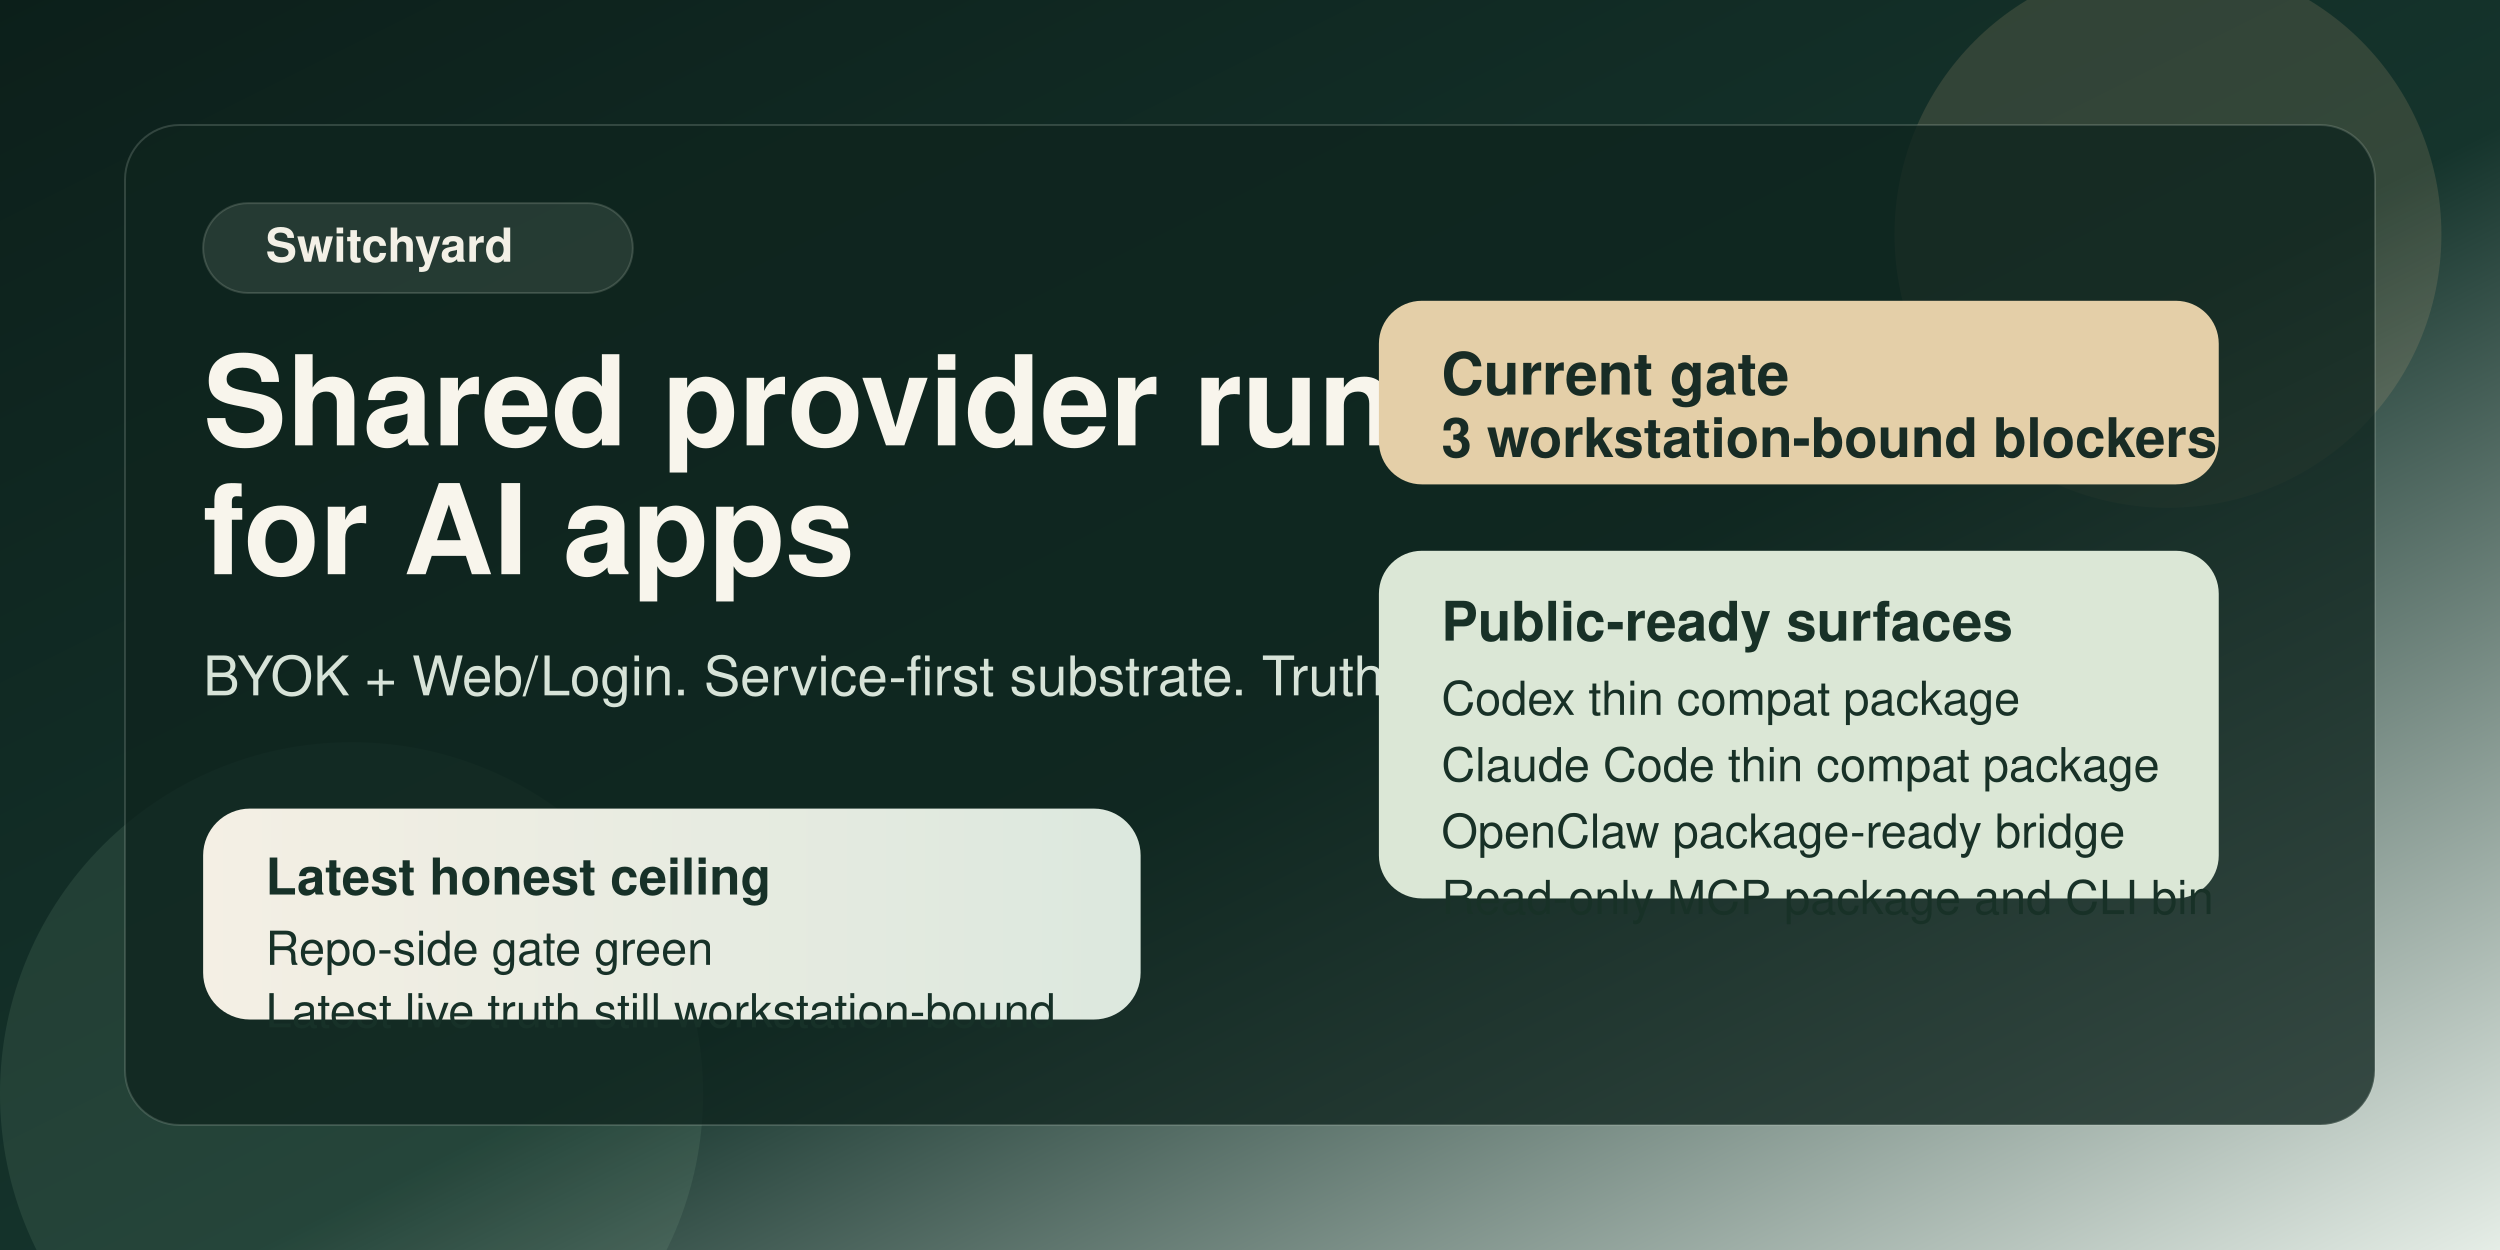
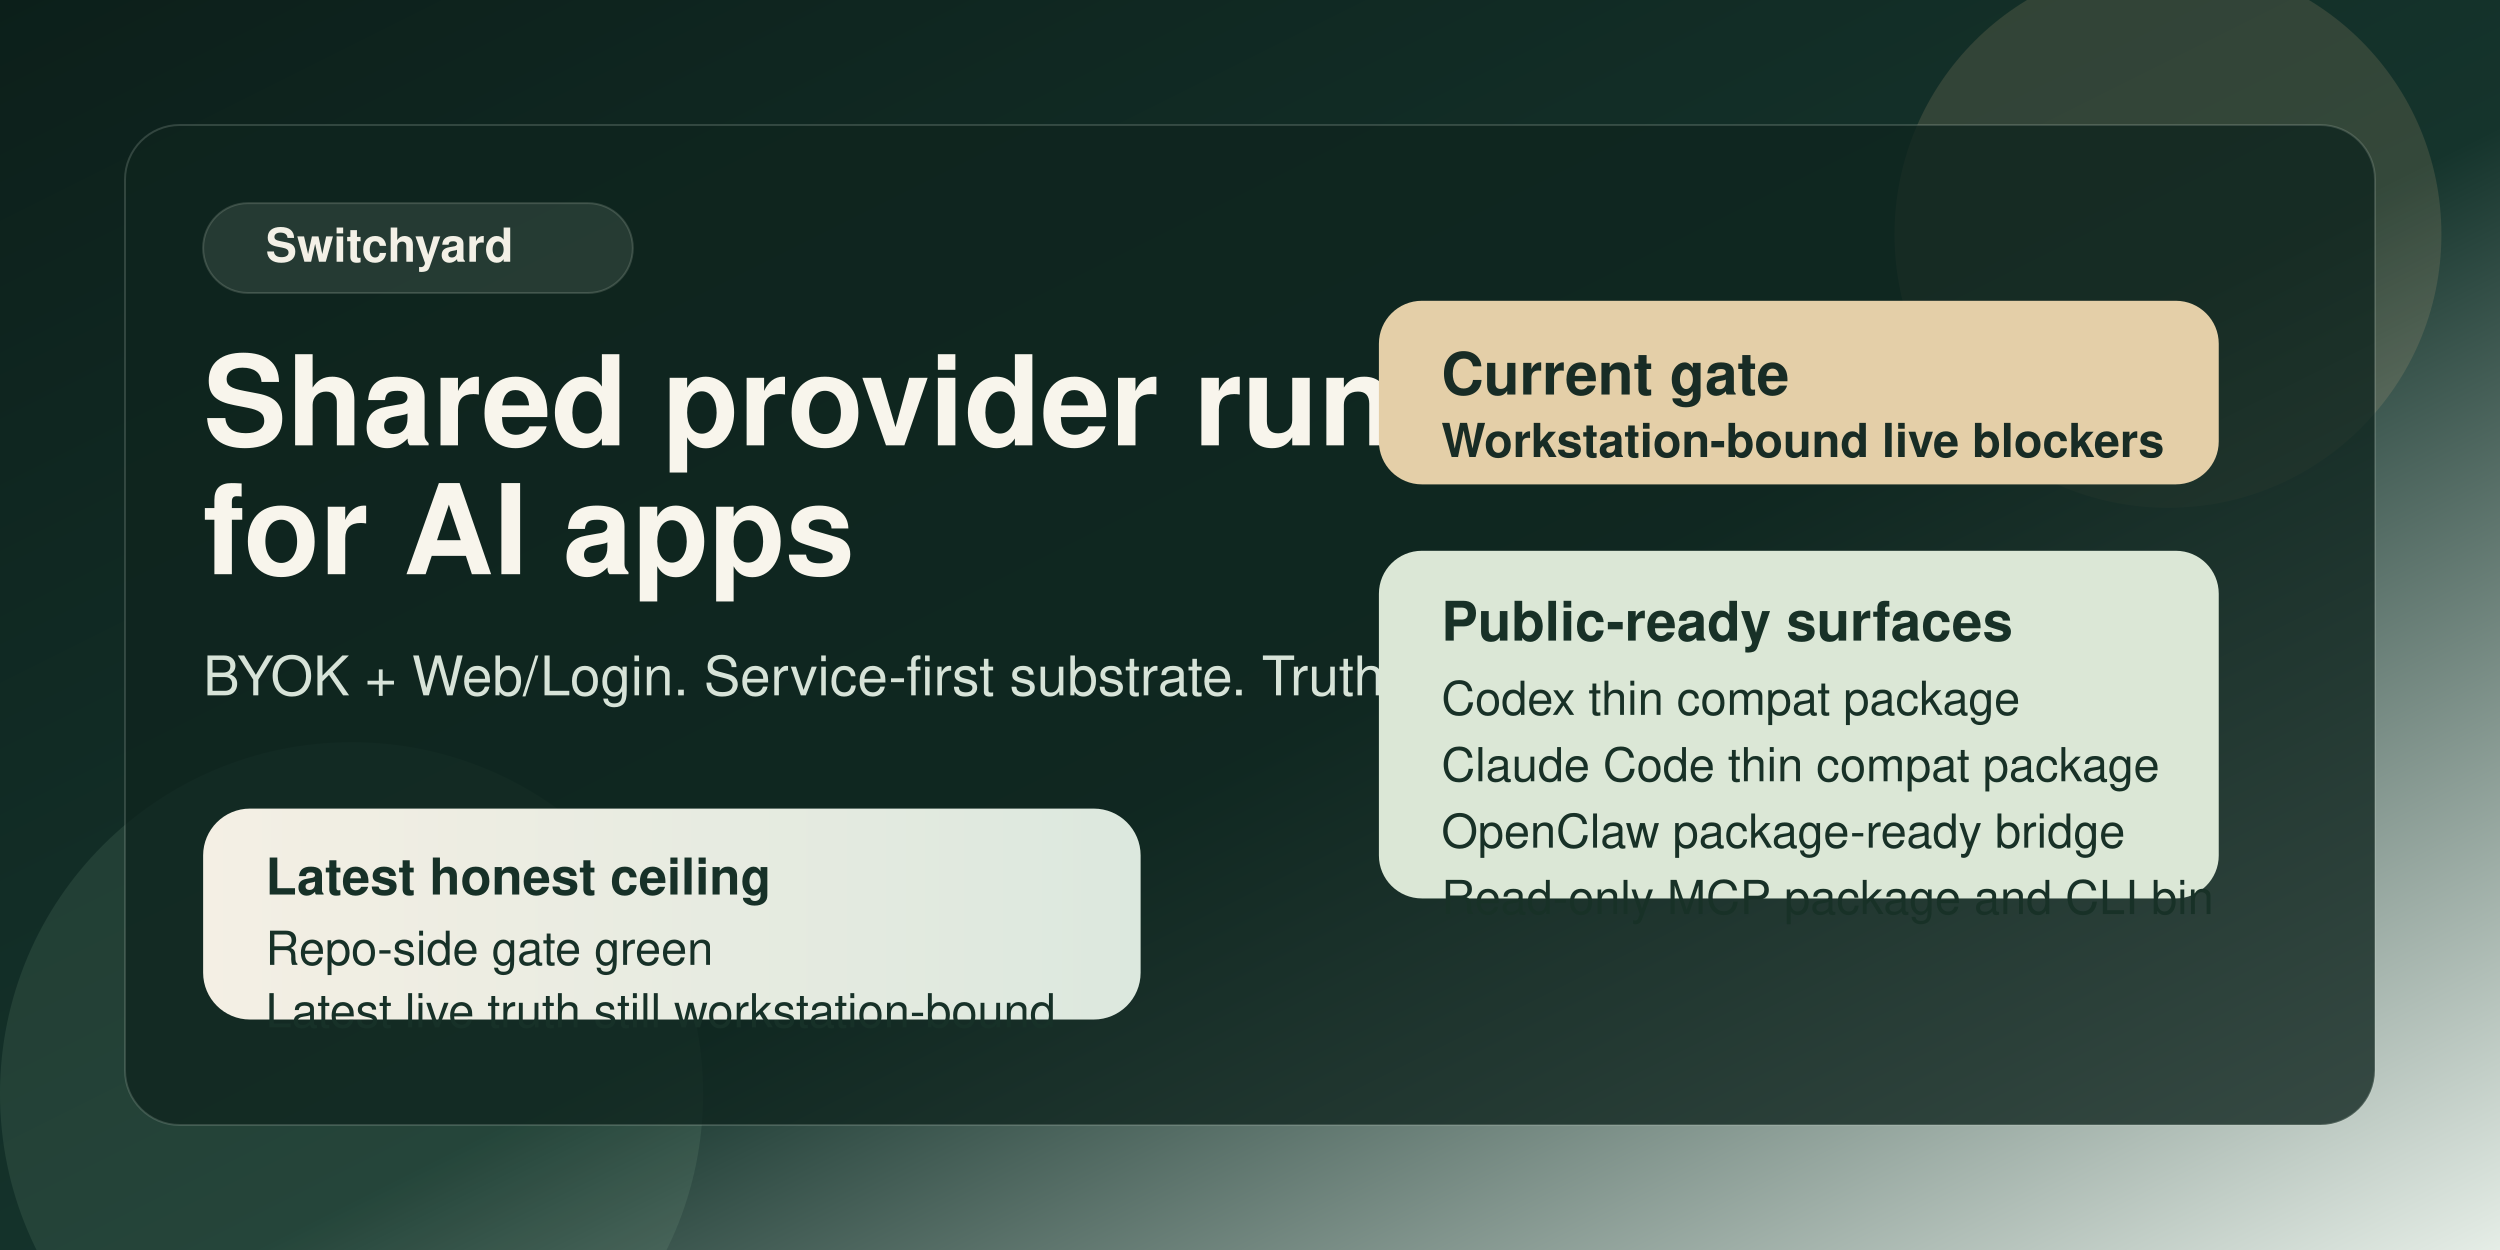
<svg xmlns="http://www.w3.org/2000/svg" width="1280" height="640" viewBox="0 0 1280 640" role="img" aria-labelledby="title desc">
  <defs>
    <linearGradient id="bg" x1="0" y1="0" x2="1" y2="1">
      <stop offset="0%" stop-color="#0c1f1a" />
      <stop offset="55%" stop-color="#15342c" />
      <stop offset="100%" stop-color="#e7efe8" />
    </linearGradient>
    <linearGradient id="panel" x1="0" y1="0" x2="1" y2="0">
      <stop offset="0%" stop-color="#f4efe4" />
      <stop offset="100%" stop-color="#dce8de" />
    </linearGradient>
  </defs>
  <rect width="1280" height="640" fill="url(#bg)" />
  <circle cx="1110" cy="120" r="140" fill="#d4b483" fill-opacity="0.16" />
  <circle cx="180" cy="560" r="180" fill="#9dbf9e" fill-opacity="0.12" />
  <rect x="64" y="64" width="1152" height="512" rx="28" fill="#0f241e" fill-opacity="0.78" stroke="#d8e5d8" stroke-opacity="0.18" />
  <rect x="104" y="104" width="220" height="46" rx="23" fill="#d5dfd2" fill-opacity="0.12" stroke="#d5dfd2" stroke-opacity="0.18" />
  <text x="136" y="134" fill="#f3f0e6" font-family="Helvetica, Arial, sans-serif" font-size="24" font-weight="700">Switchyard</text>
  <text x="104" y="228" fill="#f8f5ec" font-family="Helvetica, Arial, sans-serif" font-size="64" font-weight="800">Shared provider runtime</text>
  <text x="104" y="294" fill="#f8f5ec" font-family="Helvetica, Arial, sans-serif" font-size="64" font-weight="800">for AI apps</text>
  <text x="104" y="356" fill="#d7e3d8" font-family="Helvetica, Arial, sans-serif" font-size="28" font-weight="500">BYOK + Web/Login. Service-first substrate. Truth-first closeout.</text>
  <rect x="104" y="414" width="480" height="108" rx="24" fill="url(#panel)" />
  <text x="136" y="458" fill="#173128" font-family="Helvetica, Arial, sans-serif" font-size="26" font-weight="700">Latest honest ceiling</text>
  <text x="136" y="494" fill="#173128" font-family="Helvetica, Arial, sans-serif" font-size="24" font-weight="500">Repo-side gate green</text>
  <text x="136" y="526" fill="#173128" font-family="Helvetica, Arial, sans-serif" font-size="24" font-weight="500">Latest live truth still workstation-bound</text>
  <rect x="706" y="154" width="430" height="94" rx="22" fill="#e4cfa8" />
  <text x="738" y="202" fill="#182c25" font-family="Helvetica, Arial, sans-serif" font-size="30" font-weight="800">Current gate</text>
-   <text x="738" y="234" fill="#182c25" font-family="Helvetica, Arial, sans-serif" font-size="28" font-weight="600">3 workstation-bound blockers</text>
+   <text x="738" y="234" fill="#182c25" font-family="Helvetica, Arial, sans-serif" font-size="24" font-weight="600">Workstation-bound live blockers</text>
  <rect x="706" y="282" width="430" height="178" rx="22" fill="#dbe7d6" />
  <text x="738" y="328" fill="#183127" font-family="Helvetica, Arial, sans-serif" font-size="28" font-weight="800">Public-ready surfaces</text>
  <text x="738" y="366" fill="#183127" font-family="Helvetica, Arial, sans-serif" font-size="24" font-weight="500">Codex thin compat package</text>
  <text x="738" y="400" fill="#183127" font-family="Helvetica, Arial, sans-serif" font-size="24" font-weight="500">Claude Code thin compat package</text>
  <text x="738" y="434" fill="#183127" font-family="Helvetica, Arial, sans-serif" font-size="24" font-weight="500">OpenClaw package-ready bridge</text>
  <text x="738" y="468" fill="#183127" font-family="Helvetica, Arial, sans-serif" font-size="24" font-weight="500">Read-only MCP package and CLI bin</text>
</svg>
